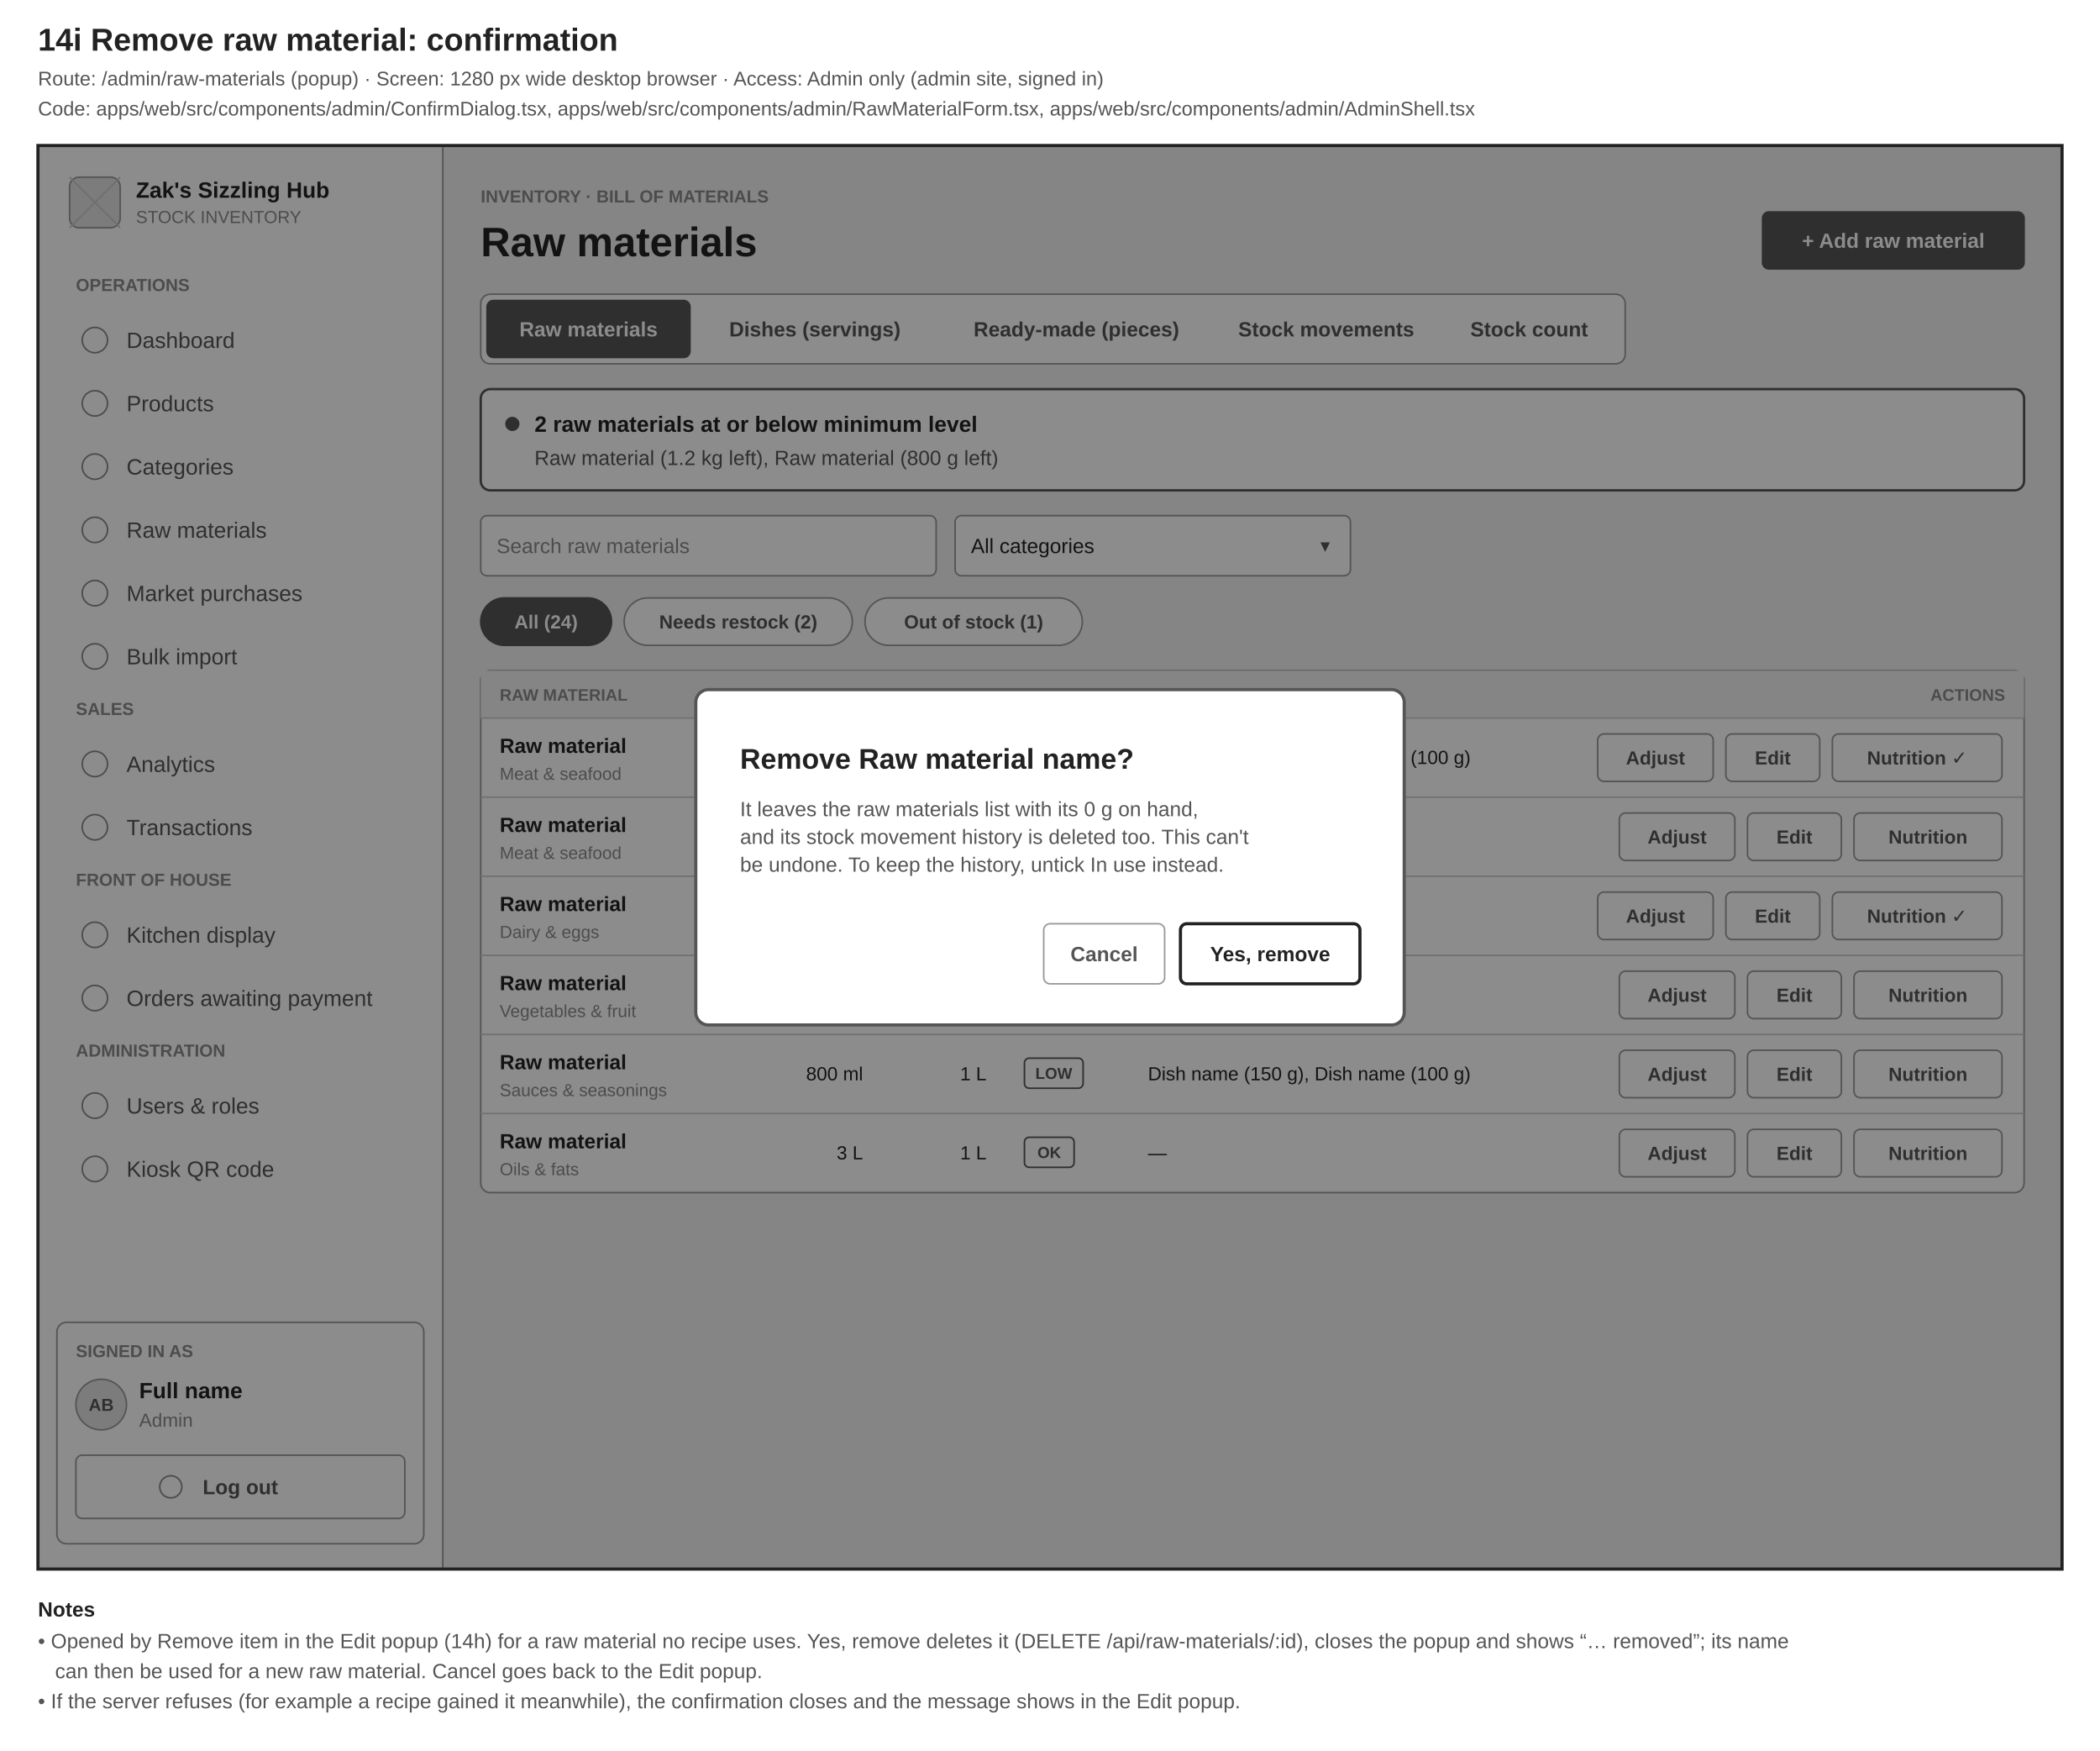
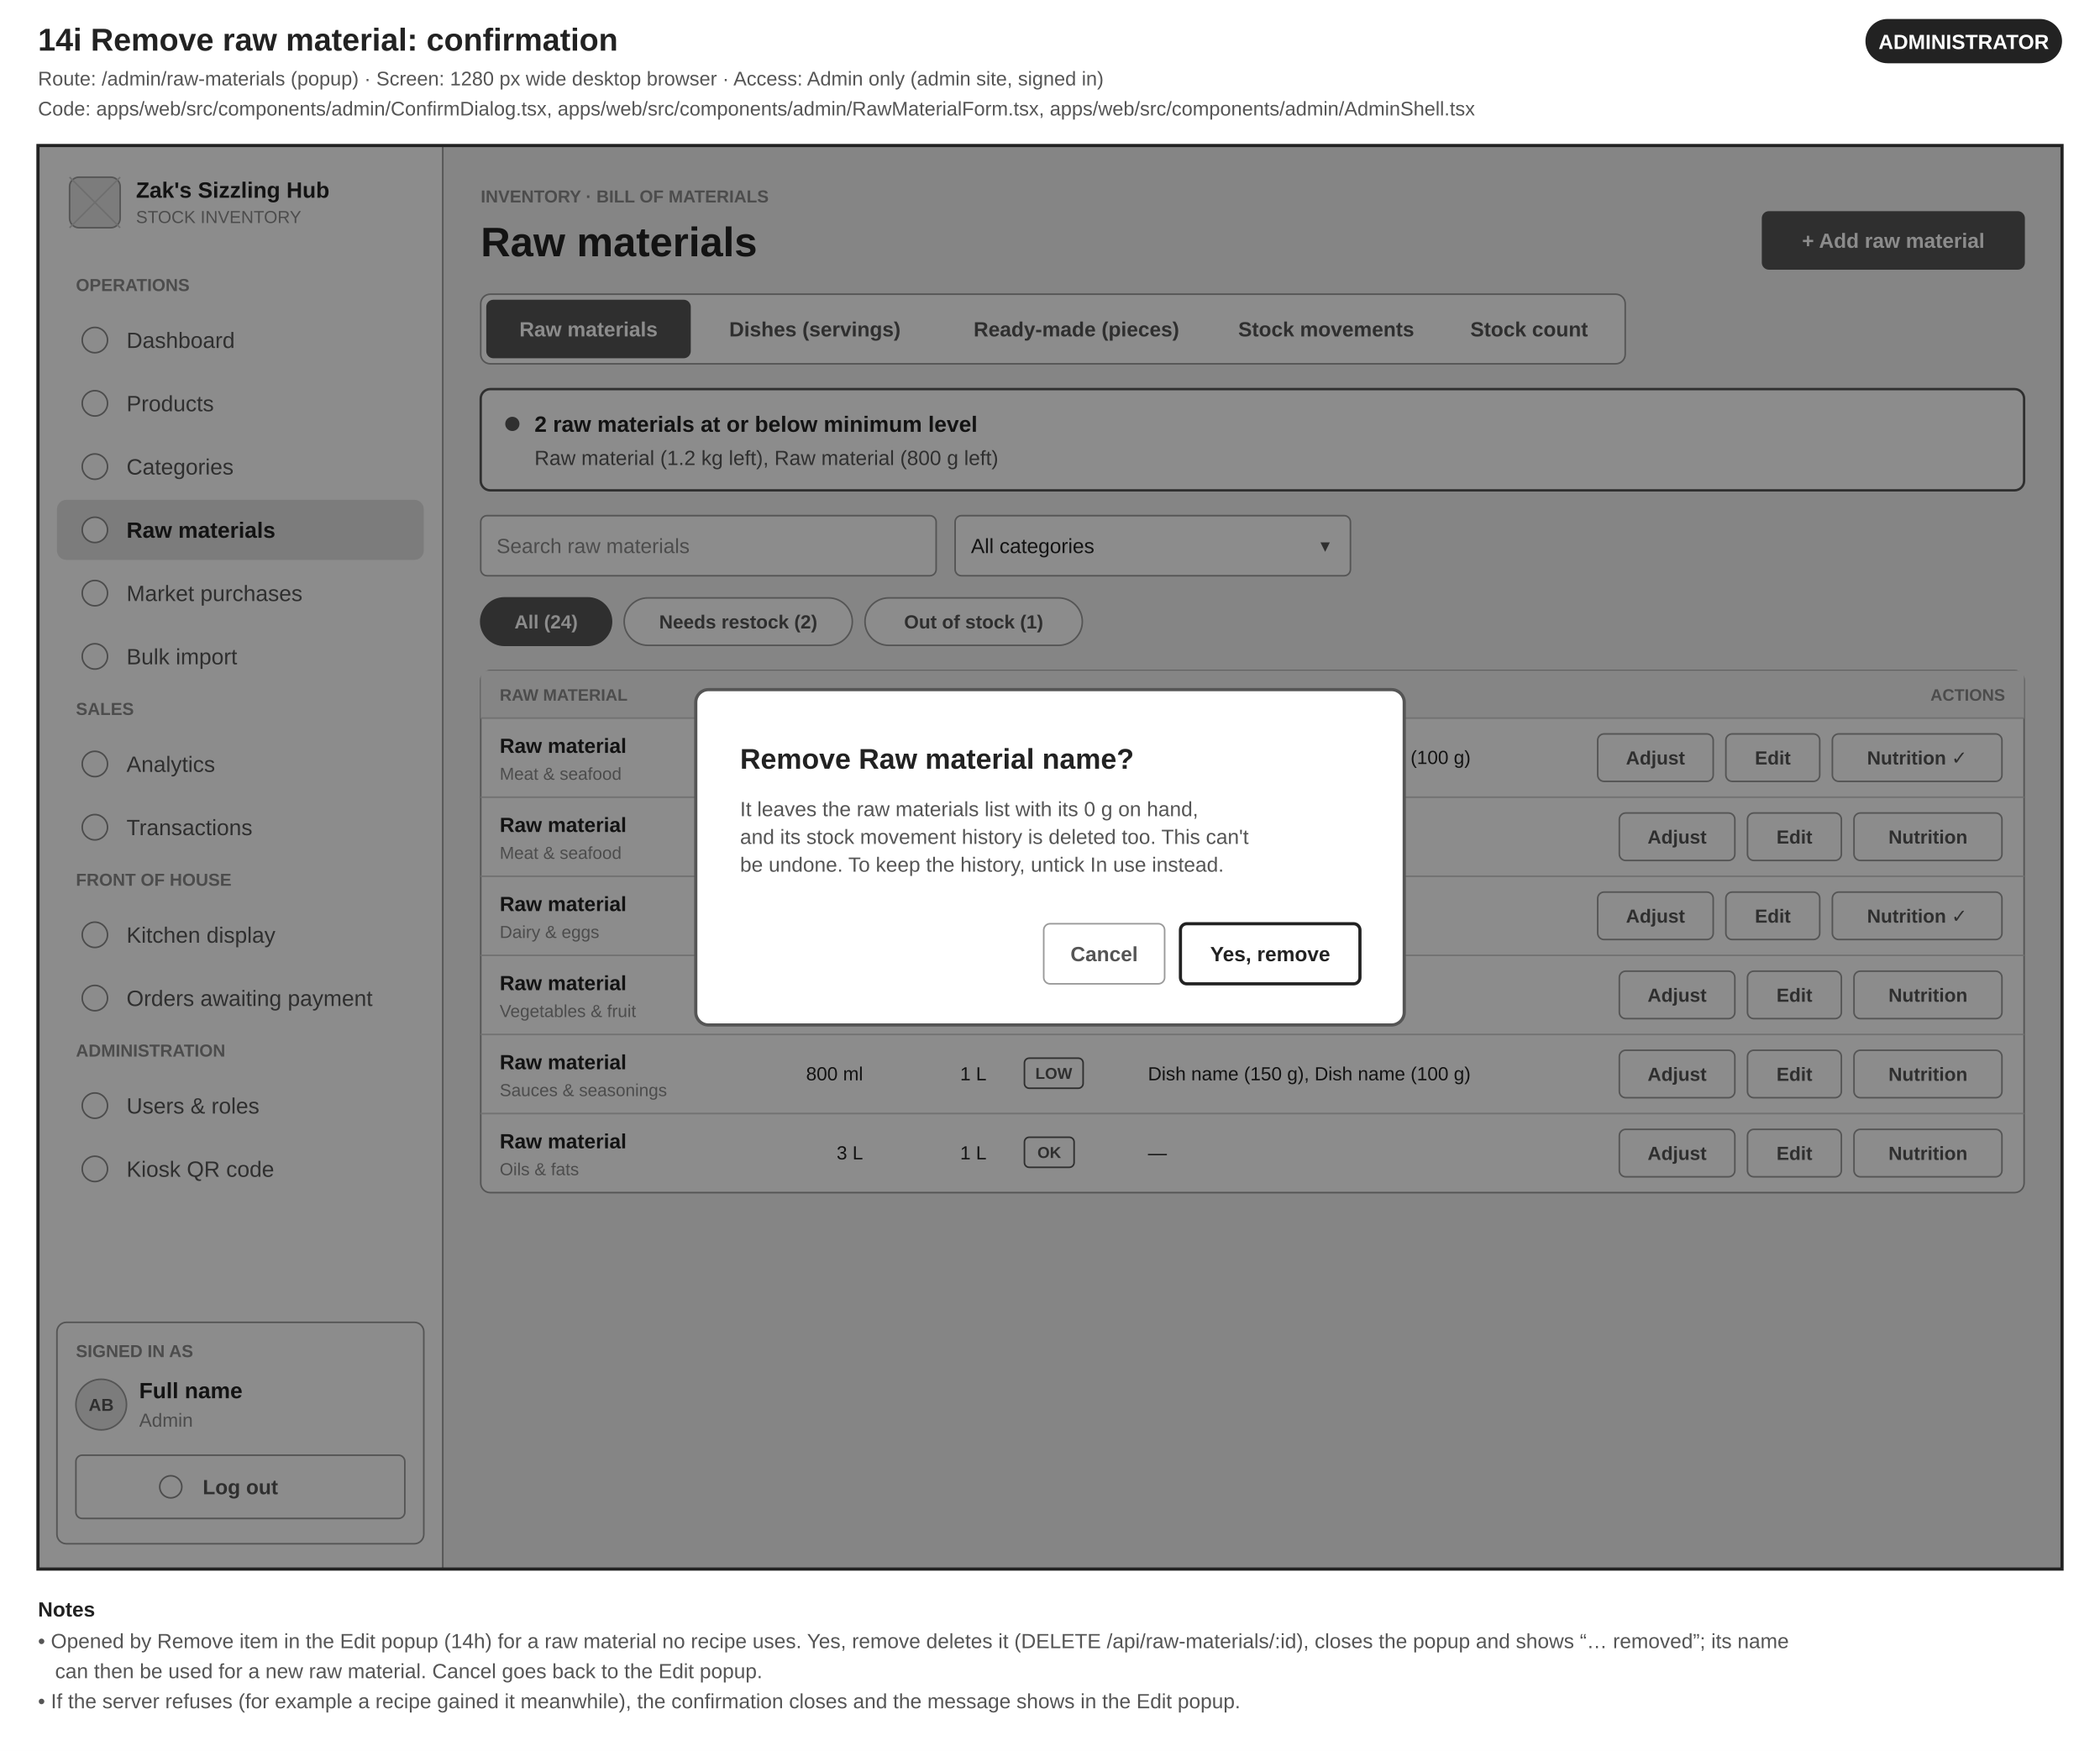
<svg xmlns="http://www.w3.org/2000/svg" width="1328" height="1107" viewBox="0 0 1328 1107">
  <rect x="0" y="0" width="1328" height="1107" fill="#ffffff" />
  <text x="24" y="32" font-family="Arial, Helvetica, sans-serif" font-size="20" font-weight="700" fill="#222222">14i  Remove raw material: confirmation</text>
  <text x="24" y="54" font-family="Arial, Helvetica, sans-serif" font-size="12.5" fill="#555555">Route: /admin/raw-materials  (popup)   ·   Screen: 1280 px wide desktop browser   ·   Access: Admin only (admin site, signed in)</text>
  <text x="24" y="73" font-family="Arial, Helvetica, sans-serif" font-size="12.5" fill="#555555">Code: apps/web/src/components/admin/ConfirmDialog.tsx, apps/web/src/components/admin/RawMaterialForm.tsx, apps/web/src/components/admin/AdminShell.tsx</text>
+   <rect x="1179.67" y="12" width="124.33" height="28" rx="14" fill="#222222" />
+   <text x="1241.835" y="31" font-family="Arial, Helvetica, sans-serif" font-size="13" font-weight="700" fill="#ffffff" text-anchor="middle">ADMINISTRATOR</text>
  <text x="24" y="1022" font-family="Arial, Helvetica, sans-serif" font-size="13" font-weight="700" fill="#222222">Notes</text>
  <text x="24" y="1042" font-family="Arial, Helvetica, sans-serif" font-size="13" fill="#555555" xml:space="preserve">• Opened by Remove item in the Edit popup (14h) for a raw material no recipe uses. Yes, remove deletes it (DELETE /api/raw-materials/:id), closes the popup and shows “… removed”; its name</text>
  <text x="24" y="1061" font-family="Arial, Helvetica, sans-serif" font-size="13" fill="#555555" xml:space="preserve">   can then be used for a new raw material. Cancel goes back to the Edit popup.</text>
  <text x="24" y="1080" font-family="Arial, Helvetica, sans-serif" font-size="13" fill="#555555" xml:space="preserve">• If the server refuses (for example a recipe gained it meanwhile), the confirmation closes and the message shows in the Edit popup.</text>
  <g transform="translate(24,92)">
    <clipPath id="frame">
      <rect x="0" y="0" width="1280" height="900" />
    </clipPath>
    <g clip-path="url(#frame)">
      <rect x="0" y="0" width="1280" height="900" fill="#ffffff" />
      <rect x="0" y="0" width="1280" height="900" rx="0" fill="#f3f3f3" stroke="none" />
      <rect x="0" y="0" width="256" height="900" rx="0" fill="#ffffff" stroke="none" />
      <line x1="256" y1="0" x2="256" y2="900" stroke="#9a9a9a" stroke-width="1" />
      <rect x="20" y="20" width="32" height="32" rx="6" fill="#e2e2e2" stroke="#9a9a9a" stroke-width="1" />
      <line x1="20" y1="20" x2="52" y2="52" stroke="#c9c9c9" stroke-width="1" />
      <line x1="52" y1="20" x2="20" y2="52" stroke="#c9c9c9" stroke-width="1" />
      <text x="62" y="33" font-family="Arial, Helvetica, sans-serif" font-size="14" font-weight="700" text-anchor="start" fill="#222222">Zak's Sizzling Hub</text>
      <text x="62" y="49" font-family="Arial, Helvetica, sans-serif" font-size="11" font-weight="400" text-anchor="start" fill="#8a8a8a">STOCK INVENTORY</text>
      <text x="24" y="92" font-family="Arial, Helvetica, sans-serif" font-size="11" font-weight="700" text-anchor="start" fill="#8a8a8a">OPERATIONS</text>
      <circle cx="36" cy="123" r="8" fill="#ffffff" stroke="#8a8a8a" stroke-width="1" />
      <text x="56" y="128" font-family="Arial, Helvetica, sans-serif" font-size="14" font-weight="400" text-anchor="start" fill="#555555">Dashboard</text>
      <circle cx="36" cy="163" r="8" fill="#ffffff" stroke="#8a8a8a" stroke-width="1" />
      <text x="56" y="168" font-family="Arial, Helvetica, sans-serif" font-size="14" font-weight="400" text-anchor="start" fill="#555555">Products</text>
      <circle cx="36" cy="203" r="8" fill="#ffffff" stroke="#8a8a8a" stroke-width="1" />
      <text x="56" y="208" font-family="Arial, Helvetica, sans-serif" font-size="14" font-weight="400" text-anchor="start" fill="#555555">Categories</text>
+       <rect x="12" y="224" width="232" height="38" rx="6" fill="#e2e2e2" stroke="none" />
      <circle cx="36" cy="243" r="8" fill="#ffffff" stroke="#8a8a8a" stroke-width="1" />
-       <text x="56" y="248" font-family="Arial, Helvetica, sans-serif" font-size="14" font-weight="400" text-anchor="start" fill="#555555">Raw materials</text>
+       <text x="56" y="248" font-family="Arial, Helvetica, sans-serif" font-size="14" font-weight="700" text-anchor="start" fill="#222222">Raw materials</text>
      <circle cx="36" cy="283" r="8" fill="#ffffff" stroke="#8a8a8a" stroke-width="1" />
      <text x="56" y="288" font-family="Arial, Helvetica, sans-serif" font-size="14" font-weight="400" text-anchor="start" fill="#555555">Market purchases</text>
      <circle cx="36" cy="323" r="8" fill="#ffffff" stroke="#8a8a8a" stroke-width="1" />
      <text x="56" y="328" font-family="Arial, Helvetica, sans-serif" font-size="14" font-weight="400" text-anchor="start" fill="#555555">Bulk import</text>
      <text x="24" y="360" font-family="Arial, Helvetica, sans-serif" font-size="11" font-weight="700" text-anchor="start" fill="#8a8a8a">SALES</text>
      <circle cx="36" cy="391" r="8" fill="#ffffff" stroke="#8a8a8a" stroke-width="1" />
      <text x="56" y="396" font-family="Arial, Helvetica, sans-serif" font-size="14" font-weight="400" text-anchor="start" fill="#555555">Analytics</text>
      <circle cx="36" cy="431" r="8" fill="#ffffff" stroke="#8a8a8a" stroke-width="1" />
      <text x="56" y="436" font-family="Arial, Helvetica, sans-serif" font-size="14" font-weight="400" text-anchor="start" fill="#555555">Transactions</text>
      <text x="24" y="468" font-family="Arial, Helvetica, sans-serif" font-size="11" font-weight="700" text-anchor="start" fill="#8a8a8a">FRONT OF HOUSE</text>
      <circle cx="36" cy="499" r="8" fill="#ffffff" stroke="#8a8a8a" stroke-width="1" />
      <text x="56" y="504" font-family="Arial, Helvetica, sans-serif" font-size="14" font-weight="400" text-anchor="start" fill="#555555">Kitchen display</text>
      <circle cx="36" cy="539" r="8" fill="#ffffff" stroke="#8a8a8a" stroke-width="1" />
      <text x="56" y="544" font-family="Arial, Helvetica, sans-serif" font-size="14" font-weight="400" text-anchor="start" fill="#555555">Orders awaiting payment</text>
      <text x="24" y="576" font-family="Arial, Helvetica, sans-serif" font-size="11" font-weight="700" text-anchor="start" fill="#8a8a8a">ADMINISTRATION</text>
      <circle cx="36" cy="607" r="8" fill="#ffffff" stroke="#8a8a8a" stroke-width="1" />
      <text x="56" y="612" font-family="Arial, Helvetica, sans-serif" font-size="14" font-weight="400" text-anchor="start" fill="#555555">Users &amp; roles</text>
      <circle cx="36" cy="647" r="8" fill="#ffffff" stroke="#8a8a8a" stroke-width="1" />
      <text x="56" y="652" font-family="Arial, Helvetica, sans-serif" font-size="14" font-weight="400" text-anchor="start" fill="#555555">Kiosk QR code</text>
      <rect x="12" y="744" width="232" height="140" rx="6" fill="#ffffff" stroke="#9a9a9a" stroke-width="1" />
      <text x="24" y="766" font-family="Arial, Helvetica, sans-serif" font-size="11" font-weight="700" text-anchor="start" fill="#8a8a8a">SIGNED IN AS</text>
      <circle cx="40" cy="796" r="16" fill="#e2e2e2" stroke="#9a9a9a" stroke-width="1" />
      <text x="40" y="800" font-family="Arial, Helvetica, sans-serif" font-size="11" font-weight="700" text-anchor="middle" fill="#555555">AB</text>
      <text x="64" y="792" font-family="Arial, Helvetica, sans-serif" font-size="14" font-weight="700" text-anchor="start" fill="#222222">Full name</text>
      <text x="64" y="810" font-family="Arial, Helvetica, sans-serif" font-size="12" font-weight="400" text-anchor="start" fill="#8a8a8a">Admin</text>
      <rect x="24" y="828" width="208" height="40" rx="4" fill="#ffffff" stroke="#9a9a9a" stroke-width="1" />
      <text x="128.0" y="852.68" font-family="Arial, Helvetica, sans-serif" font-size="13" font-weight="700" text-anchor="middle" fill="#555555">Log out</text>
      <circle cx="84" cy="848" r="7" fill="#ffffff" stroke="#8a8a8a" stroke-width="1" />
      <text x="280" y="36" font-family="Arial, Helvetica, sans-serif" font-size="11" font-weight="700" text-anchor="start" fill="#8a8a8a">INVENTORY · BILL OF MATERIALS</text>
      <text x="280" y="70" font-family="Arial, Helvetica, sans-serif" font-size="26" font-weight="700" text-anchor="start" fill="#222222">Raw materials</text>
      <rect x="1090.62" y="42" width="165.38" height="36" rx="4" fill="#555555" stroke="#555555" stroke-width="1" />
      <text x="1173.31" y="64.68" font-family="Arial, Helvetica, sans-serif" font-size="13" font-weight="700" text-anchor="middle" fill="#ffffff">+ Add raw material</text>
      <rect x="280" y="94" width="723.75" height="44" rx="6" fill="#ffffff" stroke="#9a9a9a" stroke-width="1" />
      <rect x="284" y="98" width="128.33" height="36" rx="4" fill="#555555" stroke="#555555" stroke-width="1" />
      <text x="348.165" y="120.68" font-family="Arial, Helvetica, sans-serif" font-size="13" font-weight="700" text-anchor="middle" fill="#ffffff">Raw materials</text>
      <text x="491.315" y="120.68" font-family="Arial, Helvetica, sans-serif" font-size="13" font-weight="700" text-anchor="middle" fill="#555555">Dishes (servings)</text>
      <text x="656.695" y="120.68" font-family="Arial, Helvetica, sans-serif" font-size="13" font-weight="700" text-anchor="middle" fill="#555555">Ready-made (pieces)</text>
      <text x="814.665" y="120.68" font-family="Arial, Helvetica, sans-serif" font-size="13" font-weight="700" text-anchor="middle" fill="#555555">Stock movements</text>
      <text x="942.995" y="120.68" font-family="Arial, Helvetica, sans-serif" font-size="13" font-weight="700" text-anchor="middle" fill="#555555">Stock count</text>
      <rect x="280" y="154" width="976" height="64" rx="6" fill="#ffffff" stroke="#555555" stroke-width="1.5" />
      <circle cx="300" cy="176" r="4" fill="#555555" stroke="#555555" stroke-width="1" />
      <text x="314" y="181" font-family="Arial, Helvetica, sans-serif" font-size="14" font-weight="700" text-anchor="start" fill="#222222">2 raw materials at or below minimum level</text>
      <text x="314" y="202" font-family="Arial, Helvetica, sans-serif" font-size="13" font-weight="400" text-anchor="start" fill="#555555">Raw material (1.2 kg left), Raw material (800 g left)</text>
      <rect x="280" y="234" width="288" height="38" rx="4" fill="#ffffff" stroke="#9a9a9a" stroke-width="1" />
      <text x="290" y="257.68" font-family="Arial, Helvetica, sans-serif" font-size="13" font-weight="400" text-anchor="start" fill="#8a8a8a">Search raw materials</text>
      <rect x="580" y="234" width="250" height="38" rx="4" fill="#ffffff" stroke="#9a9a9a" stroke-width="1" />
      <text x="590" y="257.68" font-family="Arial, Helvetica, sans-serif" font-size="13" font-weight="400" text-anchor="start" fill="#222222">All categories</text>
      <text x="814" y="257.0" font-family="Arial, Helvetica, sans-serif" font-size="12" font-weight="400" text-anchor="middle" fill="#555555">▾</text>
      <rect x="280" y="286" width="82.72" height="30" rx="15.0" fill="#555555" stroke="#555555" stroke-width="1" />
      <text x="321.36" y="305.32" font-family="Arial, Helvetica, sans-serif" font-size="12" font-weight="700" text-anchor="middle" fill="#ffffff">All (24)</text>
      <rect x="370.72" y="286" width="144.28" height="30" rx="15.0" fill="#ffffff" stroke="#9a9a9a" stroke-width="1" />
      <text x="442.86" y="305.32" font-family="Arial, Helvetica, sans-serif" font-size="12" font-weight="700" text-anchor="middle" fill="#555555">Needs restock (2)</text>
      <rect x="523.0" y="286" width="137.44" height="30" rx="15.0" fill="#ffffff" stroke="#9a9a9a" stroke-width="1" />
      <text x="591.72" y="305.32" font-family="Arial, Helvetica, sans-serif" font-size="12" font-weight="700" text-anchor="middle" fill="#555555">Out of stock (1)</text>
      <rect x="280" y="332" width="976" height="330" rx="6" fill="#ffffff" stroke="#9a9a9a" stroke-width="1" />
      <rect x="280" y="332" width="976" height="30" rx="0" fill="#f3f3f3" stroke="none" stroke-width="1" />
      <text x="292" y="351.0" font-family="Arial, Helvetica, sans-serif" font-size="10.5" font-weight="700" text-anchor="start" fill="#8a8a8a">RAW MATERIAL</text>
      <text x="521.76" y="351.0" font-family="Arial, Helvetica, sans-serif" font-size="10.5" font-weight="700" text-anchor="end" fill="#8a8a8a">ON HAND</text>
      <text x="599.84" y="351.0" font-family="Arial, Helvetica, sans-serif" font-size="10.5" font-weight="700" text-anchor="end" fill="#8a8a8a">MIN</text>
      <text x="623.84" y="351.0" font-family="Arial, Helvetica, sans-serif" font-size="10.5" font-weight="700" text-anchor="start" fill="#8a8a8a">STATUS</text>
      <text x="701.92" y="351.0" font-family="Arial, Helvetica, sans-serif" font-size="10.5" font-weight="700" text-anchor="start" fill="#8a8a8a">USED IN</text>
      <text x="1244.0" y="351.0" font-family="Arial, Helvetica, sans-serif" font-size="10.5" font-weight="700" text-anchor="end" fill="#8a8a8a">ACTIONS</text>
      <line x1="280" y1="362" x2="1256" y2="362" stroke="#cfcfcf" stroke-width="1" />
      <text x="292" y="384.0" font-family="Arial, Helvetica, sans-serif" font-size="13" font-weight="700" text-anchor="start" fill="#222222">Raw material</text>
      <text x="292" y="401.0" font-family="Arial, Helvetica, sans-serif" font-size="11" font-weight="400" text-anchor="start" fill="#8a8a8a">Meat &amp; seafood</text>
      <text x="521.76" y="391.0" font-family="Arial, Helvetica, sans-serif" font-size="12" font-weight="400" text-anchor="end" fill="#222222">5 kg</text>
      <text x="599.84" y="391.0" font-family="Arial, Helvetica, sans-serif" font-size="12" font-weight="400" text-anchor="end" fill="#222222">1 kg</text>
      <rect x="623.84" y="377.0" width="31.4" height="19" rx="3" fill="#ffffff" stroke="#555555" stroke-width="1" />
      <text x="639.54" y="390.1" font-family="Arial, Helvetica, sans-serif" font-size="10" font-weight="700" text-anchor="middle" fill="#555555">OK</text>
      <text x="701.92" y="391.0" font-family="Arial, Helvetica, sans-serif" font-size="12" font-weight="400" text-anchor="start" fill="#222222">Dish name (150 g), Dish name (100 g)</text>
      <rect x="1134.76" y="372.0" width="107.24" height="30" rx="4" fill="#ffffff" stroke="#9a9a9a" stroke-width="1" />
      <text x="1188.38" y="391.32" font-family="Arial, Helvetica, sans-serif" font-size="12" font-weight="700" text-anchor="middle" fill="#555555">Nutrition ✓</text>
      <rect x="1067.4" y="372.0" width="59.36" height="30" rx="4" fill="#ffffff" stroke="#9a9a9a" stroke-width="1" />
      <text x="1097.08" y="391.32" font-family="Arial, Helvetica, sans-serif" font-size="12" font-weight="700" text-anchor="middle" fill="#555555">Edit</text>
      <rect x="986.36" y="372.0" width="73.04" height="30" rx="4" fill="#ffffff" stroke="#9a9a9a" stroke-width="1" />
      <text x="1022.88" y="391.32" font-family="Arial, Helvetica, sans-serif" font-size="12" font-weight="700" text-anchor="middle" fill="#555555">Adjust</text>
      <line x1="280" y1="412" x2="1256" y2="412" stroke="#cfcfcf" stroke-width="1" />
      <text x="292" y="434.0" font-family="Arial, Helvetica, sans-serif" font-size="13" font-weight="700" text-anchor="start" fill="#222222">Raw material</text>
      <text x="292" y="451.0" font-family="Arial, Helvetica, sans-serif" font-size="11" font-weight="400" text-anchor="start" fill="#8a8a8a">Meat &amp; seafood</text>
      <text x="521.76" y="441.0" font-family="Arial, Helvetica, sans-serif" font-size="12" font-weight="400" text-anchor="end" fill="#222222">1.2 kg</text>
      <text x="599.84" y="441.0" font-family="Arial, Helvetica, sans-serif" font-size="12" font-weight="400" text-anchor="end" fill="#222222">2 kg</text>
      <rect x="623.84" y="427.0" width="37.1" height="19" rx="3" fill="#ffffff" stroke="#555555" stroke-width="1" />
      <text x="642.39" y="440.1" font-family="Arial, Helvetica, sans-serif" font-size="10" font-weight="700" text-anchor="middle" fill="#555555">LOW</text>
      <text x="701.92" y="441.0" font-family="Arial, Helvetica, sans-serif" font-size="12" font-weight="400" text-anchor="start" fill="#222222">—</text>
      <rect x="1148.44" y="422.0" width="93.56" height="30" rx="4" fill="#ffffff" stroke="#9a9a9a" stroke-width="1" />
      <text x="1195.22" y="441.32" font-family="Arial, Helvetica, sans-serif" font-size="12" font-weight="700" text-anchor="middle" fill="#555555">Nutrition</text>
      <rect x="1081.08" y="422.0" width="59.36" height="30" rx="4" fill="#ffffff" stroke="#9a9a9a" stroke-width="1" />
      <text x="1110.76" y="441.32" font-family="Arial, Helvetica, sans-serif" font-size="12" font-weight="700" text-anchor="middle" fill="#555555">Edit</text>
      <rect x="1000.04" y="422.0" width="73.04" height="30" rx="4" fill="#ffffff" stroke="#9a9a9a" stroke-width="1" />
      <text x="1036.56" y="441.32" font-family="Arial, Helvetica, sans-serif" font-size="12" font-weight="700" text-anchor="middle" fill="#555555">Adjust</text>
      <line x1="280" y1="462" x2="1256" y2="462" stroke="#cfcfcf" stroke-width="1" />
      <text x="292" y="484.0" font-family="Arial, Helvetica, sans-serif" font-size="13" font-weight="700" text-anchor="start" fill="#222222">Raw material</text>
      <text x="292" y="501.0" font-family="Arial, Helvetica, sans-serif" font-size="11" font-weight="400" text-anchor="start" fill="#8a8a8a">Dairy &amp; eggs</text>
      <text x="521.76" y="491.0" font-family="Arial, Helvetica, sans-serif" font-size="12" font-weight="400" text-anchor="end" fill="#222222">24 pc</text>
      <text x="599.84" y="491.0" font-family="Arial, Helvetica, sans-serif" font-size="12" font-weight="400" text-anchor="end" fill="#222222">10 pc</text>
      <rect x="623.84" y="477.0" width="31.4" height="19" rx="3" fill="#ffffff" stroke="#555555" stroke-width="1" />
      <text x="639.54" y="490.1" font-family="Arial, Helvetica, sans-serif" font-size="10" font-weight="700" text-anchor="middle" fill="#555555">OK</text>
      <text x="701.92" y="491.0" font-family="Arial, Helvetica, sans-serif" font-size="12" font-weight="400" text-anchor="start" fill="#222222">Dish name (1 pc)</text>
      <rect x="1134.76" y="472.0" width="107.24" height="30" rx="4" fill="#ffffff" stroke="#9a9a9a" stroke-width="1" />
      <text x="1188.38" y="491.32" font-family="Arial, Helvetica, sans-serif" font-size="12" font-weight="700" text-anchor="middle" fill="#555555">Nutrition ✓</text>
      <rect x="1067.4" y="472.0" width="59.36" height="30" rx="4" fill="#ffffff" stroke="#9a9a9a" stroke-width="1" />
      <text x="1097.08" y="491.32" font-family="Arial, Helvetica, sans-serif" font-size="12" font-weight="700" text-anchor="middle" fill="#555555">Edit</text>
      <rect x="986.36" y="472.0" width="73.04" height="30" rx="4" fill="#ffffff" stroke="#9a9a9a" stroke-width="1" />
      <text x="1022.88" y="491.32" font-family="Arial, Helvetica, sans-serif" font-size="12" font-weight="700" text-anchor="middle" fill="#555555">Adjust</text>
      <line x1="280" y1="512" x2="1256" y2="512" stroke="#cfcfcf" stroke-width="1" />
      <text x="292" y="534.0" font-family="Arial, Helvetica, sans-serif" font-size="13" font-weight="700" text-anchor="start" fill="#222222">Raw material</text>
      <text x="292" y="551.0" font-family="Arial, Helvetica, sans-serif" font-size="11" font-weight="400" text-anchor="start" fill="#8a8a8a">Vegetables &amp; fruit</text>
      <text x="521.76" y="541.0" font-family="Arial, Helvetica, sans-serif" font-size="12" font-weight="400" text-anchor="end" fill="#222222">0 g</text>
      <text x="599.84" y="541.0" font-family="Arial, Helvetica, sans-serif" font-size="12" font-weight="400" text-anchor="end" fill="#222222">500 g</text>
      <rect x="623.84" y="527.0" width="37.1" height="19" rx="3" fill="#ffffff" stroke="#555555" stroke-width="1" />
      <text x="642.39" y="540.1" font-family="Arial, Helvetica, sans-serif" font-size="10" font-weight="700" text-anchor="middle" fill="#555555">OUT</text>
      <text x="701.92" y="541.0" font-family="Arial, Helvetica, sans-serif" font-size="12" font-weight="400" text-anchor="start" fill="#222222">—</text>
      <rect x="1148.44" y="522.0" width="93.56" height="30" rx="4" fill="#ffffff" stroke="#9a9a9a" stroke-width="1" />
      <text x="1195.22" y="541.32" font-family="Arial, Helvetica, sans-serif" font-size="12" font-weight="700" text-anchor="middle" fill="#555555">Nutrition</text>
      <rect x="1081.08" y="522.0" width="59.36" height="30" rx="4" fill="#ffffff" stroke="#9a9a9a" stroke-width="1" />
      <text x="1110.76" y="541.32" font-family="Arial, Helvetica, sans-serif" font-size="12" font-weight="700" text-anchor="middle" fill="#555555">Edit</text>
      <rect x="1000.04" y="522.0" width="73.04" height="30" rx="4" fill="#ffffff" stroke="#9a9a9a" stroke-width="1" />
      <text x="1036.56" y="541.32" font-family="Arial, Helvetica, sans-serif" font-size="12" font-weight="700" text-anchor="middle" fill="#555555">Adjust</text>
      <line x1="280" y1="562" x2="1256" y2="562" stroke="#cfcfcf" stroke-width="1" />
      <text x="292" y="584.0" font-family="Arial, Helvetica, sans-serif" font-size="13" font-weight="700" text-anchor="start" fill="#222222">Raw material</text>
      <text x="292" y="601.0" font-family="Arial, Helvetica, sans-serif" font-size="11" font-weight="400" text-anchor="start" fill="#8a8a8a">Sauces &amp; seasonings</text>
      <text x="521.76" y="591.0" font-family="Arial, Helvetica, sans-serif" font-size="12" font-weight="400" text-anchor="end" fill="#222222">800 ml</text>
      <text x="599.84" y="591.0" font-family="Arial, Helvetica, sans-serif" font-size="12" font-weight="400" text-anchor="end" fill="#222222">1 L</text>
      <rect x="623.84" y="577.0" width="37.1" height="19" rx="3" fill="#ffffff" stroke="#555555" stroke-width="1" />
      <text x="642.39" y="590.1" font-family="Arial, Helvetica, sans-serif" font-size="10" font-weight="700" text-anchor="middle" fill="#555555">LOW</text>
      <text x="701.92" y="591.0" font-family="Arial, Helvetica, sans-serif" font-size="12" font-weight="400" text-anchor="start" fill="#222222">Dish name (150 g), Dish name (100 g)</text>
      <rect x="1148.44" y="572.0" width="93.56" height="30" rx="4" fill="#ffffff" stroke="#9a9a9a" stroke-width="1" />
      <text x="1195.22" y="591.32" font-family="Arial, Helvetica, sans-serif" font-size="12" font-weight="700" text-anchor="middle" fill="#555555">Nutrition</text>
      <rect x="1081.08" y="572.0" width="59.36" height="30" rx="4" fill="#ffffff" stroke="#9a9a9a" stroke-width="1" />
      <text x="1110.76" y="591.32" font-family="Arial, Helvetica, sans-serif" font-size="12" font-weight="700" text-anchor="middle" fill="#555555">Edit</text>
      <rect x="1000.04" y="572.0" width="73.04" height="30" rx="4" fill="#ffffff" stroke="#9a9a9a" stroke-width="1" />
      <text x="1036.56" y="591.32" font-family="Arial, Helvetica, sans-serif" font-size="12" font-weight="700" text-anchor="middle" fill="#555555">Adjust</text>
      <line x1="280" y1="612" x2="1256" y2="612" stroke="#cfcfcf" stroke-width="1" />
      <text x="292" y="634.0" font-family="Arial, Helvetica, sans-serif" font-size="13" font-weight="700" text-anchor="start" fill="#222222">Raw material</text>
      <text x="292" y="651.0" font-family="Arial, Helvetica, sans-serif" font-size="11" font-weight="400" text-anchor="start" fill="#8a8a8a">Oils &amp; fats</text>
      <text x="521.76" y="641.0" font-family="Arial, Helvetica, sans-serif" font-size="12" font-weight="400" text-anchor="end" fill="#222222">3 L</text>
      <text x="599.84" y="641.0" font-family="Arial, Helvetica, sans-serif" font-size="12" font-weight="400" text-anchor="end" fill="#222222">1 L</text>
      <rect x="623.84" y="627.0" width="31.4" height="19" rx="3" fill="#ffffff" stroke="#555555" stroke-width="1" />
      <text x="639.54" y="640.1" font-family="Arial, Helvetica, sans-serif" font-size="10" font-weight="700" text-anchor="middle" fill="#555555">OK</text>
      <text x="701.92" y="641.0" font-family="Arial, Helvetica, sans-serif" font-size="12" font-weight="400" text-anchor="start" fill="#222222">—</text>
      <rect x="1148.44" y="622.0" width="93.56" height="30" rx="4" fill="#ffffff" stroke="#9a9a9a" stroke-width="1" />
      <text x="1195.22" y="641.32" font-family="Arial, Helvetica, sans-serif" font-size="12" font-weight="700" text-anchor="middle" fill="#555555">Nutrition</text>
      <rect x="1081.08" y="622.0" width="59.36" height="30" rx="4" fill="#ffffff" stroke="#9a9a9a" stroke-width="1" />
      <text x="1110.76" y="641.32" font-family="Arial, Helvetica, sans-serif" font-size="12" font-weight="700" text-anchor="middle" fill="#555555">Edit</text>
      <rect x="1000.04" y="622.0" width="73.04" height="30" rx="4" fill="#ffffff" stroke="#9a9a9a" stroke-width="1" />
      <text x="1036.56" y="641.32" font-family="Arial, Helvetica, sans-serif" font-size="12" font-weight="700" text-anchor="middle" fill="#555555">Adjust</text>
      <rect x="0" y="0" width="1280" height="900" rx="0" fill="#000000" stroke="none" stroke-width="1" fill-opacity="0.45" />
      <rect x="416.0" y="344.0" width="448" height="212" rx="8" fill="#ffffff" stroke="#555555" stroke-width="2" />
      <text x="444.0" y="394.0" font-family="Arial, Helvetica, sans-serif" font-size="18" font-weight="700" text-anchor="start" fill="#222222">Remove Raw material name?</text>
      <text x="444.0" y="424.0" font-family="Arial, Helvetica, sans-serif" font-size="13" font-weight="400" text-anchor="start" fill="#555555">It leaves the raw materials list with its 0 g on hand,</text>
      <text x="444.0" y="441.55" font-family="Arial, Helvetica, sans-serif" font-size="13" font-weight="400" text-anchor="start" fill="#555555">and its stock movement history is deleted too. This can't</text>
      <text x="444.0" y="459.1" font-family="Arial, Helvetica, sans-serif" font-size="13" font-weight="400" text-anchor="start" fill="#555555">be undone. To keep the history, untick In use instead.</text>
      <rect x="722.49" y="492.0" width="113.51" height="38" rx="4" fill="#ffffff" stroke="#222222" stroke-width="2" />
      <text x="779.245" y="515.68" font-family="Arial, Helvetica, sans-serif" font-size="13" font-weight="700" text-anchor="middle" fill="#222222">Yes, remove</text>
      <rect x="636.03" y="492.0" width="76.46" height="38" rx="4" fill="#ffffff" stroke="#9a9a9a" stroke-width="1" />
      <text x="674.26" y="515.68" font-family="Arial, Helvetica, sans-serif" font-size="13" font-weight="700" text-anchor="middle" fill="#555555">Cancel</text>
    </g>
    <rect x="0" y="0" width="1280" height="900" fill="none" stroke="#222222" stroke-width="2" />
  </g>
</svg>
